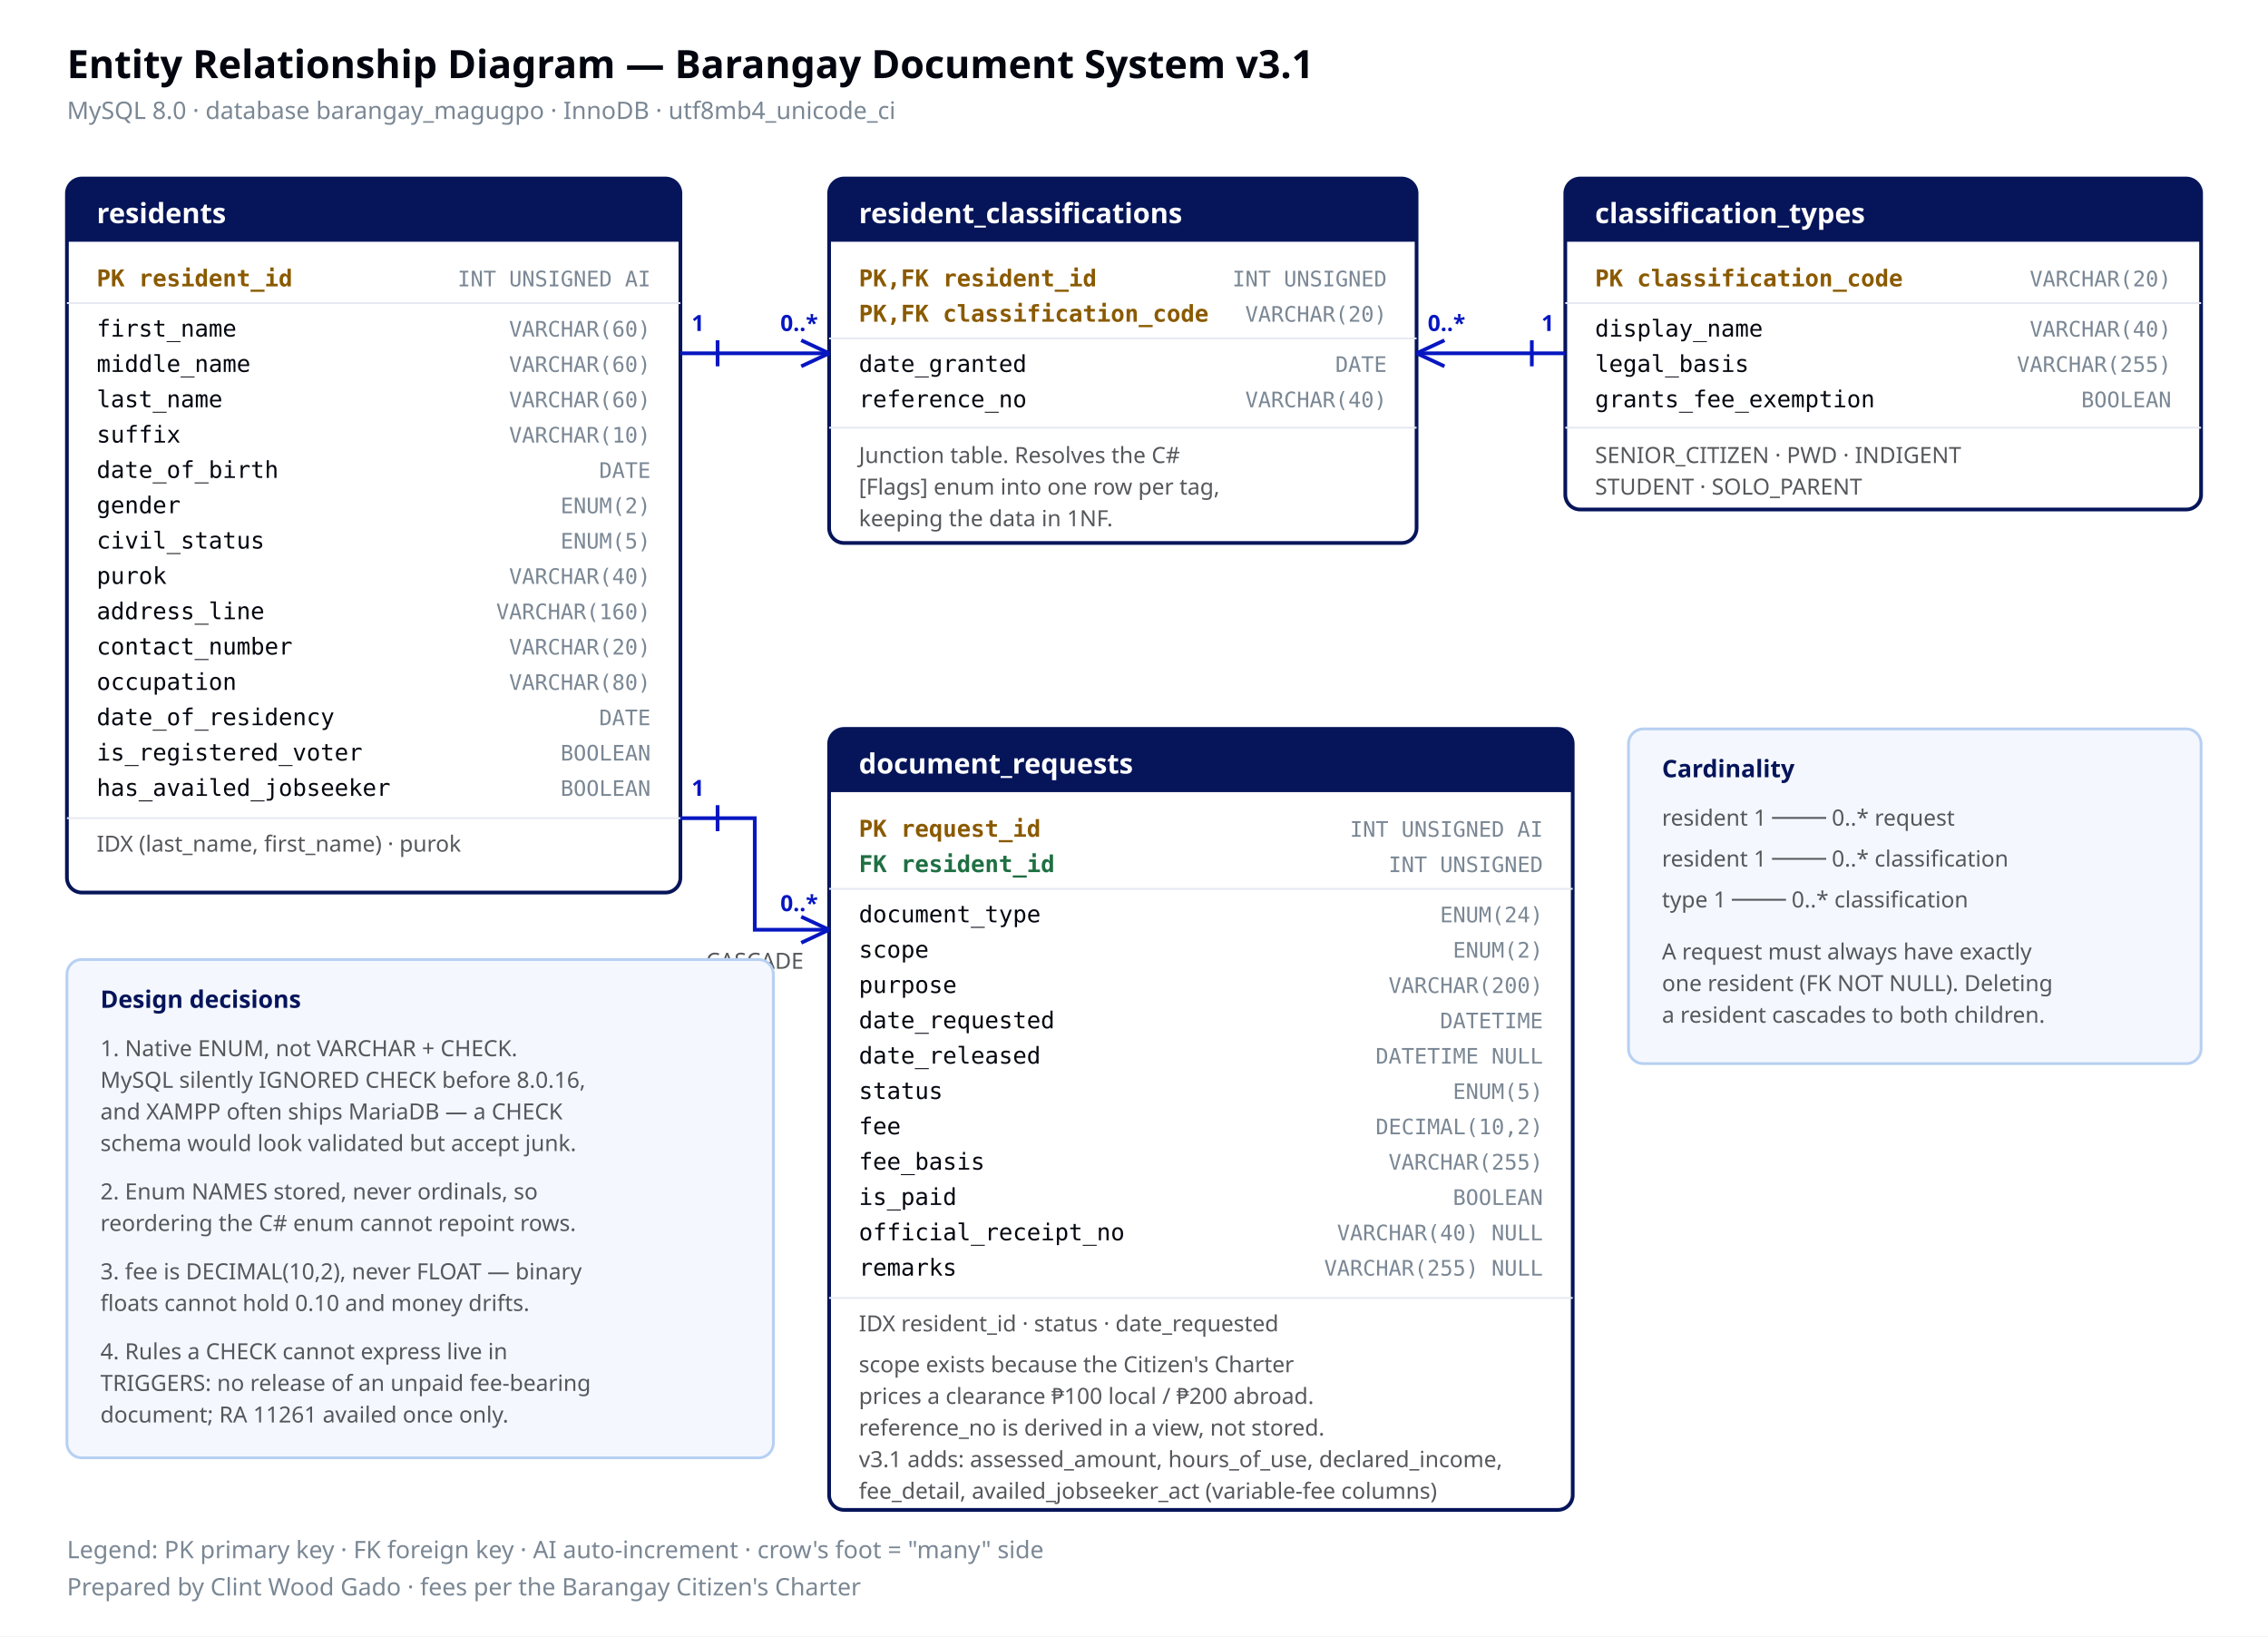
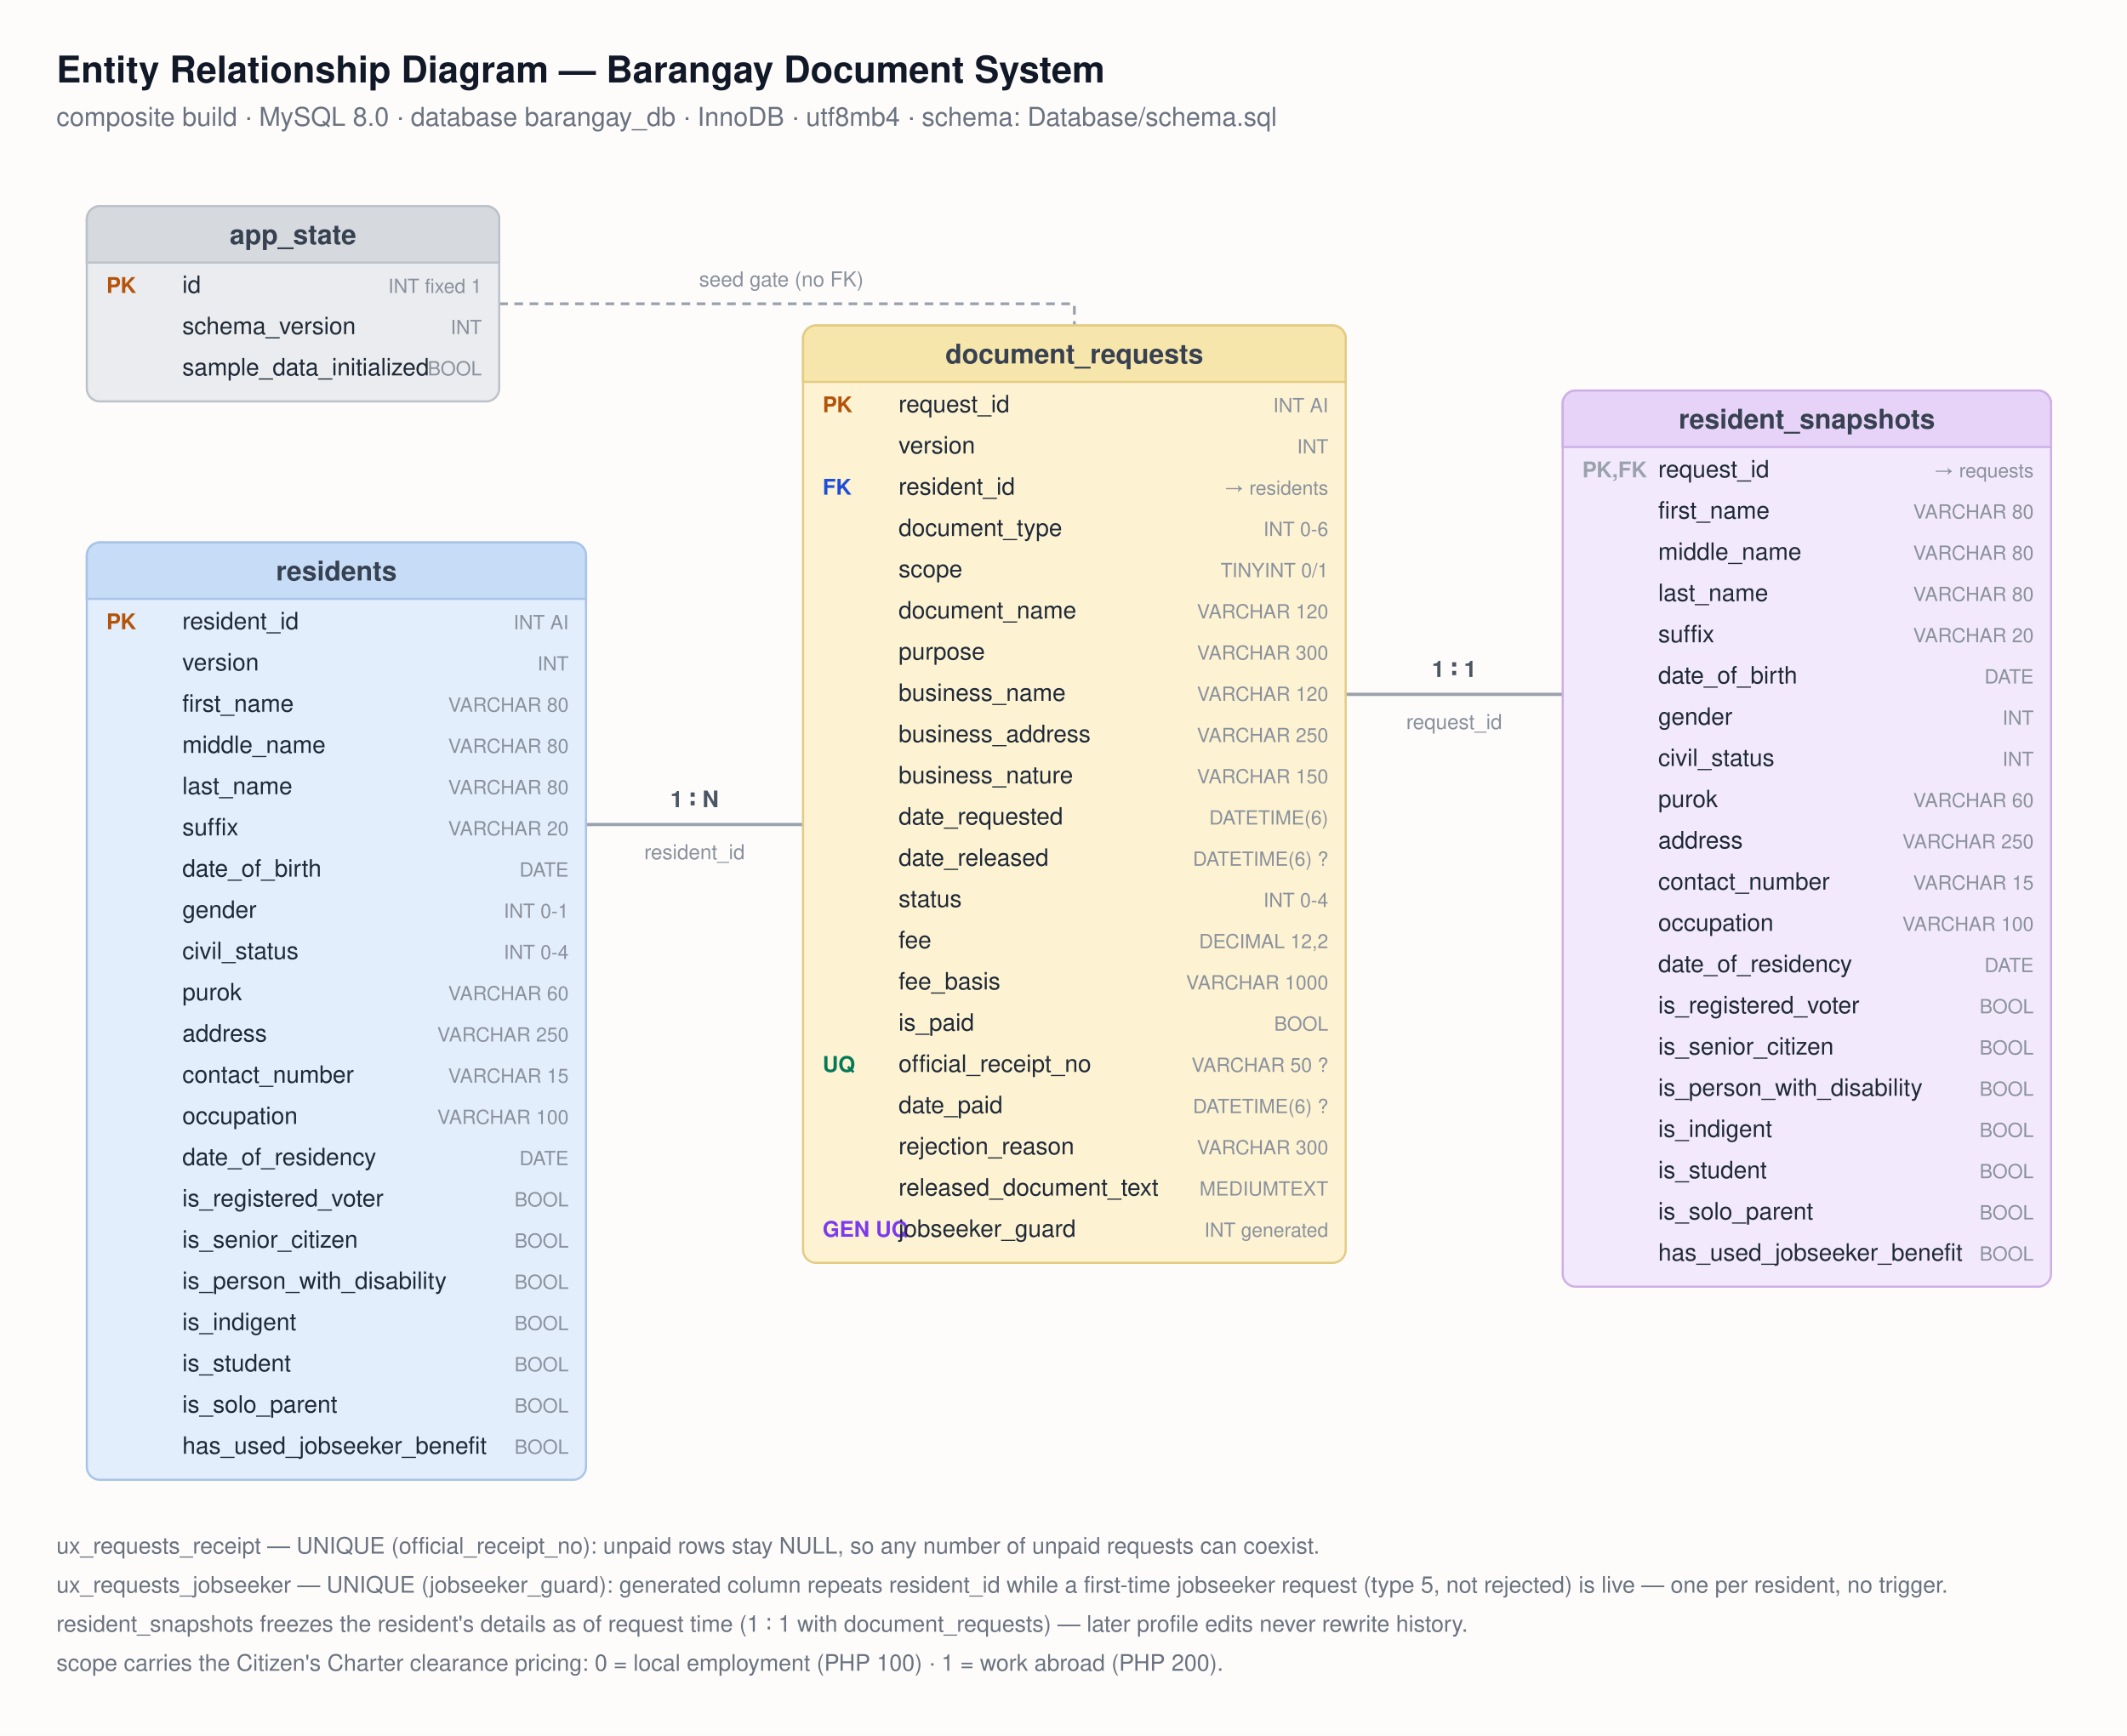
- <svg xmlns="http://www.w3.org/2000/svg" viewBox="0 0 1220 880" width="1220" height="880">
-   <defs>
-     <style>
-       text { font-family: "Segoe UI", -apple-system, "Noto Sans", "DejaVu Sans", sans-serif; }
-       .mono { font-family: Consolas, "Cascadia Mono", "DejaVu Sans Mono", monospace; }
-       .tbl     { fill:#FFFFFF; stroke:#06155A; stroke-width:2; }
-       .hdr     { fill:#06155A; }
-       .hdrtxt  { fill:#FFFFFF; font-size:15px; font-weight:600; }
-       .col     { font-size:12.5px; fill:#04060F; }
-       .pk      { font-size:12.5px; fill:#8A5A00; font-weight:700; }
-       .fk      { font-size:12.5px; fill:#1F6F43; font-weight:700; }
-       .type    { font-size:11.5px; fill:#7A8794; }
-       .rowline { stroke:#E6E9F2; stroke-width:1; }
-       .rel     { stroke:#0616C1; stroke-width:2; fill:none; }
-       .card    { font-size:12px; fill:#0616C1; font-weight:700; }
-       .note    { font-size:12px; fill:#55575B; }
-       .notehd  { font-size:13px; fill:#06155A; font-weight:700; }
-       .notebox { fill:#F4F7FE; stroke:#B7D0F2; stroke-width:1.5; }
-       .title   { font-size:21px; font-weight:700; fill:#04060F; }
-       .sub     { font-size:13px; fill:#7A8794; }
-     </style>
-   </defs>
-   <rect width="1220" height="880" fill="#FFFFFF" />
-   <text x="36" y="42" class="title">Entity Relationship Diagram — Barangay Document System v3.1</text>
-   <text x="36" y="64" class="sub">MySQL 8.0 · database barangay_magugpo · InnoDB · utf8mb4_unicode_ci</text>
-   <g>
-     <rect x="36" y="96" width="330" height="384" rx="8" class="tbl" />
-     <path d="M36 104 a8 8 0 0 1 8 -8 h314 a8 8 0 0 1 8 8 v26 h-330 z" class="hdr" />
-     <text x="52" y="120" class="hdrtxt">residents</text>
-     <text x="52" y="154" class="pk mono">PK  resident_id</text>
-     <text x="350" y="154" class="type mono" text-anchor="end">INT UNSIGNED AI</text>
-     <line x1="36" y1="163" x2="366" y2="163" class="rowline" />
-     <text x="52" y="181" class="col mono">first_name</text>
-     <text x="350" y="181" class="type mono" text-anchor="end">VARCHAR(60)</text>
-     <text x="52" y="200" class="col mono">middle_name</text>
-     <text x="350" y="200" class="type mono" text-anchor="end">VARCHAR(60)</text>
-     <text x="52" y="219" class="col mono">last_name</text>
-     <text x="350" y="219" class="type mono" text-anchor="end">VARCHAR(60)</text>
-     <text x="52" y="238" class="col mono">suffix</text>
-     <text x="350" y="238" class="type mono" text-anchor="end">VARCHAR(10)</text>
-     <text x="52" y="257" class="col mono">date_of_birth</text>
-     <text x="350" y="257" class="type mono" text-anchor="end">DATE</text>
-     <text x="52" y="276" class="col mono">gender</text>
-     <text x="350" y="276" class="type mono" text-anchor="end">ENUM(2)</text>
-     <text x="52" y="295" class="col mono">civil_status</text>
-     <text x="350" y="295" class="type mono" text-anchor="end">ENUM(5)</text>
-     <text x="52" y="314" class="col mono">purok</text>
-     <text x="350" y="314" class="type mono" text-anchor="end">VARCHAR(40)</text>
-     <text x="52" y="333" class="col mono">address_line</text>
-     <text x="350" y="333" class="type mono" text-anchor="end">VARCHAR(160)</text>
-     <text x="52" y="352" class="col mono">contact_number</text>
-     <text x="350" y="352" class="type mono" text-anchor="end">VARCHAR(20)</text>
-     <text x="52" y="371" class="col mono">occupation</text>
-     <text x="350" y="371" class="type mono" text-anchor="end">VARCHAR(80)</text>
-     <text x="52" y="390" class="col mono">date_of_residency</text>
-     <text x="350" y="390" class="type mono" text-anchor="end">DATE</text>
-     <text x="52" y="409" class="col mono">is_registered_voter</text>
-     <text x="350" y="409" class="type mono" text-anchor="end">BOOLEAN</text>
-     <text x="52" y="428" class="col mono">has_availed_jobseeker</text>
-     <text x="350" y="428" class="type mono" text-anchor="end">BOOLEAN</text>
-     <line x1="36" y1="440" x2="366" y2="440" class="rowline" />
-     <text x="52" y="458" class="note">IDX (last_name, first_name) · purok</text>
-   </g>
-   <g>
-     <rect x="446" y="96" width="316" height="196" rx="8" class="tbl" />
-     <path d="M446 104 a8 8 0 0 1 8 -8 h300 a8 8 0 0 1 8 8 v26 h-316 z" class="hdr" />
-     <text x="462" y="120" class="hdrtxt">resident_classifications</text>
-     <text x="462" y="154" class="pk mono">PK,FK  resident_id</text>
-     <text x="746" y="154" class="type mono" text-anchor="end">INT UNSIGNED</text>
-     <text x="462" y="173" class="pk mono">PK,FK  classification_code</text>
-     <text x="746" y="173" class="type mono" text-anchor="end">VARCHAR(20)</text>
-     <line x1="446" y1="182" x2="762" y2="182" class="rowline" />
-     <text x="462" y="200" class="col mono">date_granted</text>
-     <text x="746" y="200" class="type mono" text-anchor="end">DATE</text>
-     <text x="462" y="219" class="col mono">reference_no</text>
-     <text x="746" y="219" class="type mono" text-anchor="end">VARCHAR(40)</text>
-     <line x1="446" y1="230" x2="762" y2="230" class="rowline" />
-     <text x="462" y="249" class="note">Junction table. Resolves the C#</text>
-     <text x="462" y="266" class="note">[Flags] enum into one row per tag,</text>
-     <text x="462" y="283" class="note">keeping the data in 1NF.</text>
-   </g>
-   <g>
-     <rect x="842" y="96" width="342" height="178" rx="8" class="tbl" />
-     <path d="M842 104 a8 8 0 0 1 8 -8 h326 a8 8 0 0 1 8 8 v26 h-342 z" class="hdr" />
-     <text x="858" y="120" class="hdrtxt">classification_types</text>
-     <text x="858" y="154" class="pk mono">PK  classification_code</text>
-     <text x="1168" y="154" class="type mono" text-anchor="end">VARCHAR(20)</text>
-     <line x1="842" y1="163" x2="1184" y2="163" class="rowline" />
-     <text x="858" y="181" class="col mono">display_name</text>
-     <text x="1168" y="181" class="type mono" text-anchor="end">VARCHAR(40)</text>
-     <text x="858" y="200" class="col mono">legal_basis</text>
-     <text x="1168" y="200" class="type mono" text-anchor="end">VARCHAR(255)</text>
-     <text x="858" y="219" class="col mono">grants_fee_exemption</text>
-     <text x="1168" y="219" class="type mono" text-anchor="end">BOOLEAN</text>
-     <line x1="842" y1="230" x2="1184" y2="230" class="rowline" />
-     <text x="858" y="249" class="note">SENIOR_CITIZEN · PWD · INDIGENT</text>
-     <text x="858" y="266" class="note">STUDENT · SOLO_PARENT</text>
-   </g>
-   <g>
-     <rect x="446" y="392" width="400" height="420" rx="8" class="tbl" />
-     <path d="M446 400 a8 8 0 0 1 8 -8 h384 a8 8 0 0 1 8 8 v26 h-400 z" class="hdr" />
-     <text x="462" y="416" class="hdrtxt">document_requests</text>
-     <text x="462" y="450" class="pk mono">PK  request_id</text>
-     <text x="830" y="450" class="type mono" text-anchor="end">INT UNSIGNED AI</text>
-     <text x="462" y="469" class="fk mono">FK  resident_id</text>
-     <text x="830" y="469" class="type mono" text-anchor="end">INT UNSIGNED</text>
-     <line x1="446" y1="478" x2="846" y2="478" class="rowline" />
-     <text x="462" y="496" class="col mono">document_type</text>
-     <text x="830" y="496" class="type mono" text-anchor="end">ENUM(24)</text>
-     <text x="462" y="515" class="col mono">scope</text>
-     <text x="830" y="515" class="type mono" text-anchor="end">ENUM(2)</text>
-     <text x="462" y="534" class="col mono">purpose</text>
-     <text x="830" y="534" class="type mono" text-anchor="end">VARCHAR(200)</text>
-     <text x="462" y="553" class="col mono">date_requested</text>
-     <text x="830" y="553" class="type mono" text-anchor="end">DATETIME</text>
-     <text x="462" y="572" class="col mono">date_released</text>
-     <text x="830" y="572" class="type mono" text-anchor="end">DATETIME NULL</text>
-     <text x="462" y="591" class="col mono">status</text>
-     <text x="830" y="591" class="type mono" text-anchor="end">ENUM(5)</text>
-     <text x="462" y="610" class="col mono">fee</text>
-     <text x="830" y="610" class="type mono" text-anchor="end">DECIMAL(10,2)</text>
-     <text x="462" y="629" class="col mono">fee_basis</text>
-     <text x="830" y="629" class="type mono" text-anchor="end">VARCHAR(255)</text>
-     <text x="462" y="648" class="col mono">is_paid</text>
-     <text x="830" y="648" class="type mono" text-anchor="end">BOOLEAN</text>
-     <text x="462" y="667" class="col mono">official_receipt_no</text>
-     <text x="830" y="667" class="type mono" text-anchor="end">VARCHAR(40) NULL</text>
-     <text x="462" y="686" class="col mono">remarks</text>
-     <text x="830" y="686" class="type mono" text-anchor="end">VARCHAR(255) NULL</text>
-     <line x1="446" y1="698" x2="846" y2="698" class="rowline" />
-     <text x="462" y="716" class="note">IDX resident_id · status · date_requested</text>
-     <text x="462" y="738" class="note">scope exists because the Citizen's Charter</text>
-     <text x="462" y="755" class="note">prices a clearance ₱100 local / ₱200 abroad.</text>
-     <text x="462" y="772" class="note">reference_no is derived in a view, not stored.</text>
-     <text x="462" y="789" class="note">v3.1 adds: assessed_amount, hours_of_use, declared_income,</text>
-     <text x="462" y="806" class="note">fee_detail, availed_jobseeker_act (variable-fee columns)</text>
-   </g>
-   <path d="M366 190 H446" class="rel" />
-   <path d="M386 183 V197" class="rel" />
-   <path d="M446 190 l-15 -7 M446 190 l-15 7" class="rel" />
-   <text x="372" y="178" class="card">1</text>
-   <text x="440" y="178" class="card" text-anchor="end">0..*</text>
-   <path d="M842 190 H762" class="rel" />
-   <path d="M824 183 V197" class="rel" />
-   <path d="M762 190 l15 -7 M762 190 l15 7" class="rel" />
-   <text x="836" y="178" class="card" text-anchor="end">1</text>
-   <text x="768" y="178" class="card">0..*</text>
-   <path d="M366 440 H406 V500 H446" class="rel" />
-   <path d="M386 433 V447" class="rel" />
-   <path d="M446 500 l-15 -7 M446 500 l-15 7" class="rel" />
-   <text x="372" y="428" class="card">1</text>
-   <text x="440" y="490" class="card" text-anchor="end">0..*</text>
-   <text x="406" y="521" class="note" text-anchor="middle">CASCADE</text>
-   <g>
-     <rect x="36" y="516" width="380" height="268" rx="8" class="notebox" />
-     <text x="54" y="542" class="notehd">Design decisions</text>
-     <text x="54" y="568" class="note">1. Native ENUM, not VARCHAR + CHECK.</text>
-     <text x="54" y="585" class="note">MySQL silently IGNORED CHECK before 8.0.16,</text>
-     <text x="54" y="602" class="note">and XAMPP often ships MariaDB — a CHECK</text>
-     <text x="54" y="619" class="note">schema would look validated but accept junk.</text>
-     <text x="54" y="645" class="note">2. Enum NAMES stored, never ordinals, so</text>
-     <text x="54" y="662" class="note">reordering the C# enum cannot repoint rows.</text>
-     <text x="54" y="688" class="note">3. fee is DECIMAL(10,2), never FLOAT — binary</text>
-     <text x="54" y="705" class="note">floats cannot hold 0.10 and money drifts.</text>
-     <text x="54" y="731" class="note">4. Rules a CHECK cannot express live in</text>
-     <text x="54" y="748" class="note">TRIGGERS: no release of an unpaid fee-bearing</text>
-     <text x="54" y="765" class="note">document; RA 11261 availed once only.</text>
-   </g>
-   <g>
-     <rect x="876" y="392" width="308" height="180" rx="8" class="notebox" />
-     <text x="894" y="418" class="notehd">Cardinality</text>
-     <text x="894" y="444" class="note">resident 1 ──── 0..* request</text>
-     <text x="894" y="466" class="note">resident 1 ──── 0..* classification</text>
-     <text x="894" y="488" class="note">type     1 ──── 0..* classification</text>
-     <text x="894" y="516" class="note">A request must always have exactly</text>
-     <text x="894" y="533" class="note">one resident (FK NOT NULL). Deleting</text>
-     <text x="894" y="550" class="note">a resident cascades to both children.</text>
-   </g>
-   <text x="36" y="838" class="sub">Legend: PK primary key · FK foreign key · AI auto-increment · crow's foot = "many" side</text>
-   <text x="36" y="858" class="sub">Prepared by Clint Wood Gado · fees per the Barangay Citizen's Charter</text>
+ <svg xmlns="http://www.w3.org/2000/svg" width="980" height="800" viewBox="0 0 980 800">
+   <rect width="980" height="800" fill="#fdfcfa" />
+   <text x="26" y="38" font-size="17" font-weight="bold" fill="#111827" font-family="Helvetica,Arial,sans-serif">Entity Relationship Diagram — Barangay Document System</text>
+   <text x="26" y="58" font-size="12" fill="#6b7280" font-family="Helvetica,Arial,sans-serif">composite build · MySQL 8.0 · database barangay_db · InnoDB · utf8mb4 · schema: Database/schema.sql</text>
+   <path d="M270,380 H370" stroke="#9aa2ad" stroke-width="1.5" fill="none" />
+   <text x="320" y="372" text-anchor="middle" font-size="10.5" font-weight="bold" fill="#4b5563" font-family="Helvetica,Arial,sans-serif">1 ∶ N</text>
+   <text x="320" y="396" text-anchor="middle" font-size="9.5" fill="#8a919c" font-family="Helvetica,Arial,sans-serif">resident_id</text>
+   <path d="M620,320 H720" stroke="#9aa2ad" stroke-width="1.5" fill="none" />
+   <text x="670" y="312" text-anchor="middle" font-size="10.5" font-weight="bold" fill="#4b5563" font-family="Helvetica,Arial,sans-serif">1 ∶ 1</text>
+   <text x="670" y="336" text-anchor="middle" font-size="9.5" fill="#8a919c" font-family="Helvetica,Arial,sans-serif">request_id</text>
+   <path d="M230,140 H495 V150" stroke="#9aa2ad" stroke-width="1.3" stroke-dasharray="4 3" fill="none" />
+   <text x="360" y="132" text-anchor="middle" font-size="9.5" fill="#8a919c" font-family="Helvetica,Arial,sans-serif">seed gate (no FK)</text>
+   <rect x="40" y="250" width="230" height="432" rx="6" fill="#e2eefc" stroke="#a9c4e8" stroke-width="1" />
+   <path d="M40,256 a6,6 0 0 1 6,-6 h218 a6,6 0 0 1 6,6 v20 h-230 z" fill="#c7ddf7" stroke="#a9c4e8" stroke-width="1" />
+   <text x="155.0" y="267.5" text-anchor="middle" font-size="12.5" font-weight="bold" fill="#374151" font-family="Helvetica,Arial,sans-serif">residents</text>
+   <text x="49" y="290" font-size="10" font-weight="bold" fill="#b45309" font-family="Helvetica,Arial,sans-serif">PK</text>
+   <text x="84" y="290" font-size="11" fill="#1f2937" font-family="Helvetica,Arial,sans-serif">resident_id</text>
+   <text x="262" y="290" text-anchor="end" font-size="9" fill="#8a919c" font-family="Helvetica,Arial,sans-serif">INT AI</text>
+   <text x="49" y="309" font-size="10" font-weight="bold" fill="#9aa2ad" font-family="Helvetica,Arial,sans-serif" />
+   <text x="84" y="309" font-size="11" fill="#1f2937" font-family="Helvetica,Arial,sans-serif">version</text>
+   <text x="262" y="309" text-anchor="end" font-size="9" fill="#8a919c" font-family="Helvetica,Arial,sans-serif">INT</text>
+   <text x="49" y="328" font-size="10" font-weight="bold" fill="#9aa2ad" font-family="Helvetica,Arial,sans-serif" />
+   <text x="84" y="328" font-size="11" fill="#1f2937" font-family="Helvetica,Arial,sans-serif">first_name</text>
+   <text x="262" y="328" text-anchor="end" font-size="9" fill="#8a919c" font-family="Helvetica,Arial,sans-serif">VARCHAR 80</text>
+   <text x="49" y="347" font-size="10" font-weight="bold" fill="#9aa2ad" font-family="Helvetica,Arial,sans-serif" />
+   <text x="84" y="347" font-size="11" fill="#1f2937" font-family="Helvetica,Arial,sans-serif">middle_name</text>
+   <text x="262" y="347" text-anchor="end" font-size="9" fill="#8a919c" font-family="Helvetica,Arial,sans-serif">VARCHAR 80</text>
+   <text x="49" y="366" font-size="10" font-weight="bold" fill="#9aa2ad" font-family="Helvetica,Arial,sans-serif" />
+   <text x="84" y="366" font-size="11" fill="#1f2937" font-family="Helvetica,Arial,sans-serif">last_name</text>
+   <text x="262" y="366" text-anchor="end" font-size="9" fill="#8a919c" font-family="Helvetica,Arial,sans-serif">VARCHAR 80</text>
+   <text x="49" y="385" font-size="10" font-weight="bold" fill="#9aa2ad" font-family="Helvetica,Arial,sans-serif" />
+   <text x="84" y="385" font-size="11" fill="#1f2937" font-family="Helvetica,Arial,sans-serif">suffix</text>
+   <text x="262" y="385" text-anchor="end" font-size="9" fill="#8a919c" font-family="Helvetica,Arial,sans-serif">VARCHAR 20</text>
+   <text x="49" y="404" font-size="10" font-weight="bold" fill="#9aa2ad" font-family="Helvetica,Arial,sans-serif" />
+   <text x="84" y="404" font-size="11" fill="#1f2937" font-family="Helvetica,Arial,sans-serif">date_of_birth</text>
+   <text x="262" y="404" text-anchor="end" font-size="9" fill="#8a919c" font-family="Helvetica,Arial,sans-serif">DATE</text>
+   <text x="49" y="423" font-size="10" font-weight="bold" fill="#9aa2ad" font-family="Helvetica,Arial,sans-serif" />
+   <text x="84" y="423" font-size="11" fill="#1f2937" font-family="Helvetica,Arial,sans-serif">gender</text>
+   <text x="262" y="423" text-anchor="end" font-size="9" fill="#8a919c" font-family="Helvetica,Arial,sans-serif">INT 0-1</text>
+   <text x="49" y="442" font-size="10" font-weight="bold" fill="#9aa2ad" font-family="Helvetica,Arial,sans-serif" />
+   <text x="84" y="442" font-size="11" fill="#1f2937" font-family="Helvetica,Arial,sans-serif">civil_status</text>
+   <text x="262" y="442" text-anchor="end" font-size="9" fill="#8a919c" font-family="Helvetica,Arial,sans-serif">INT 0-4</text>
+   <text x="49" y="461" font-size="10" font-weight="bold" fill="#9aa2ad" font-family="Helvetica,Arial,sans-serif" />
+   <text x="84" y="461" font-size="11" fill="#1f2937" font-family="Helvetica,Arial,sans-serif">purok</text>
+   <text x="262" y="461" text-anchor="end" font-size="9" fill="#8a919c" font-family="Helvetica,Arial,sans-serif">VARCHAR 60</text>
+   <text x="49" y="480" font-size="10" font-weight="bold" fill="#9aa2ad" font-family="Helvetica,Arial,sans-serif" />
+   <text x="84" y="480" font-size="11" fill="#1f2937" font-family="Helvetica,Arial,sans-serif">address</text>
+   <text x="262" y="480" text-anchor="end" font-size="9" fill="#8a919c" font-family="Helvetica,Arial,sans-serif">VARCHAR 250</text>
+   <text x="49" y="499" font-size="10" font-weight="bold" fill="#9aa2ad" font-family="Helvetica,Arial,sans-serif" />
+   <text x="84" y="499" font-size="11" fill="#1f2937" font-family="Helvetica,Arial,sans-serif">contact_number</text>
+   <text x="262" y="499" text-anchor="end" font-size="9" fill="#8a919c" font-family="Helvetica,Arial,sans-serif">VARCHAR 15</text>
+   <text x="49" y="518" font-size="10" font-weight="bold" fill="#9aa2ad" font-family="Helvetica,Arial,sans-serif" />
+   <text x="84" y="518" font-size="11" fill="#1f2937" font-family="Helvetica,Arial,sans-serif">occupation</text>
+   <text x="262" y="518" text-anchor="end" font-size="9" fill="#8a919c" font-family="Helvetica,Arial,sans-serif">VARCHAR 100</text>
+   <text x="49" y="537" font-size="10" font-weight="bold" fill="#9aa2ad" font-family="Helvetica,Arial,sans-serif" />
+   <text x="84" y="537" font-size="11" fill="#1f2937" font-family="Helvetica,Arial,sans-serif">date_of_residency</text>
+   <text x="262" y="537" text-anchor="end" font-size="9" fill="#8a919c" font-family="Helvetica,Arial,sans-serif">DATE</text>
+   <text x="49" y="556" font-size="10" font-weight="bold" fill="#9aa2ad" font-family="Helvetica,Arial,sans-serif" />
+   <text x="84" y="556" font-size="11" fill="#1f2937" font-family="Helvetica,Arial,sans-serif">is_registered_voter</text>
+   <text x="262" y="556" text-anchor="end" font-size="9" fill="#8a919c" font-family="Helvetica,Arial,sans-serif">BOOL</text>
+   <text x="49" y="575" font-size="10" font-weight="bold" fill="#9aa2ad" font-family="Helvetica,Arial,sans-serif" />
+   <text x="84" y="575" font-size="11" fill="#1f2937" font-family="Helvetica,Arial,sans-serif">is_senior_citizen</text>
+   <text x="262" y="575" text-anchor="end" font-size="9" fill="#8a919c" font-family="Helvetica,Arial,sans-serif">BOOL</text>
+   <text x="49" y="594" font-size="10" font-weight="bold" fill="#9aa2ad" font-family="Helvetica,Arial,sans-serif" />
+   <text x="84" y="594" font-size="11" fill="#1f2937" font-family="Helvetica,Arial,sans-serif">is_person_with_disability</text>
+   <text x="262" y="594" text-anchor="end" font-size="9" fill="#8a919c" font-family="Helvetica,Arial,sans-serif">BOOL</text>
+   <text x="49" y="613" font-size="10" font-weight="bold" fill="#9aa2ad" font-family="Helvetica,Arial,sans-serif" />
+   <text x="84" y="613" font-size="11" fill="#1f2937" font-family="Helvetica,Arial,sans-serif">is_indigent</text>
+   <text x="262" y="613" text-anchor="end" font-size="9" fill="#8a919c" font-family="Helvetica,Arial,sans-serif">BOOL</text>
+   <text x="49" y="632" font-size="10" font-weight="bold" fill="#9aa2ad" font-family="Helvetica,Arial,sans-serif" />
+   <text x="84" y="632" font-size="11" fill="#1f2937" font-family="Helvetica,Arial,sans-serif">is_student</text>
+   <text x="262" y="632" text-anchor="end" font-size="9" fill="#8a919c" font-family="Helvetica,Arial,sans-serif">BOOL</text>
+   <text x="49" y="651" font-size="10" font-weight="bold" fill="#9aa2ad" font-family="Helvetica,Arial,sans-serif" />
+   <text x="84" y="651" font-size="11" fill="#1f2937" font-family="Helvetica,Arial,sans-serif">is_solo_parent</text>
+   <text x="262" y="651" text-anchor="end" font-size="9" fill="#8a919c" font-family="Helvetica,Arial,sans-serif">BOOL</text>
+   <text x="49" y="670" font-size="10" font-weight="bold" fill="#9aa2ad" font-family="Helvetica,Arial,sans-serif" />
+   <text x="84" y="670" font-size="11" fill="#1f2937" font-family="Helvetica,Arial,sans-serif">has_used_jobseeker_benefit</text>
+   <text x="262" y="670" text-anchor="end" font-size="9" fill="#8a919c" font-family="Helvetica,Arial,sans-serif">BOOL</text>
+   <rect x="370" y="150" width="250" height="432" rx="6" fill="#fdf3d3" stroke="#e3cb84" stroke-width="1" />
+   <path d="M370,156 a6,6 0 0 1 6,-6 h238 a6,6 0 0 1 6,6 v20 h-250 z" fill="#f7e6ac" stroke="#e3cb84" stroke-width="1" />
+   <text x="495.0" y="167.5" text-anchor="middle" font-size="12.5" font-weight="bold" fill="#374151" font-family="Helvetica,Arial,sans-serif">document_requests</text>
+   <text x="379" y="190" font-size="10" font-weight="bold" fill="#b45309" font-family="Helvetica,Arial,sans-serif">PK</text>
+   <text x="414" y="190" font-size="11" fill="#1f2937" font-family="Helvetica,Arial,sans-serif">request_id</text>
+   <text x="612" y="190" text-anchor="end" font-size="9" fill="#8a919c" font-family="Helvetica,Arial,sans-serif">INT AI</text>
+   <text x="379" y="209" font-size="10" font-weight="bold" fill="#9aa2ad" font-family="Helvetica,Arial,sans-serif" />
+   <text x="414" y="209" font-size="11" fill="#1f2937" font-family="Helvetica,Arial,sans-serif">version</text>
+   <text x="612" y="209" text-anchor="end" font-size="9" fill="#8a919c" font-family="Helvetica,Arial,sans-serif">INT</text>
+   <text x="379" y="228" font-size="10" font-weight="bold" fill="#1d4ed8" font-family="Helvetica,Arial,sans-serif">FK</text>
+   <text x="414" y="228" font-size="11" fill="#1f2937" font-family="Helvetica,Arial,sans-serif">resident_id</text>
+   <text x="612" y="228" text-anchor="end" font-size="9" fill="#8a919c" font-family="Helvetica,Arial,sans-serif">→ residents</text>
+   <text x="379" y="247" font-size="10" font-weight="bold" fill="#9aa2ad" font-family="Helvetica,Arial,sans-serif" />
+   <text x="414" y="247" font-size="11" fill="#1f2937" font-family="Helvetica,Arial,sans-serif">document_type</text>
+   <text x="612" y="247" text-anchor="end" font-size="9" fill="#8a919c" font-family="Helvetica,Arial,sans-serif">INT 0-6</text>
+   <text x="379" y="266" font-size="10" font-weight="bold" fill="#9aa2ad" font-family="Helvetica,Arial,sans-serif" />
+   <text x="414" y="266" font-size="11" fill="#1f2937" font-family="Helvetica,Arial,sans-serif">scope</text>
+   <text x="612" y="266" text-anchor="end" font-size="9" fill="#8a919c" font-family="Helvetica,Arial,sans-serif">TINYINT 0/1</text>
+   <text x="379" y="285" font-size="10" font-weight="bold" fill="#9aa2ad" font-family="Helvetica,Arial,sans-serif" />
+   <text x="414" y="285" font-size="11" fill="#1f2937" font-family="Helvetica,Arial,sans-serif">document_name</text>
+   <text x="612" y="285" text-anchor="end" font-size="9" fill="#8a919c" font-family="Helvetica,Arial,sans-serif">VARCHAR 120</text>
+   <text x="379" y="304" font-size="10" font-weight="bold" fill="#9aa2ad" font-family="Helvetica,Arial,sans-serif" />
+   <text x="414" y="304" font-size="11" fill="#1f2937" font-family="Helvetica,Arial,sans-serif">purpose</text>
+   <text x="612" y="304" text-anchor="end" font-size="9" fill="#8a919c" font-family="Helvetica,Arial,sans-serif">VARCHAR 300</text>
+   <text x="379" y="323" font-size="10" font-weight="bold" fill="#9aa2ad" font-family="Helvetica,Arial,sans-serif" />
+   <text x="414" y="323" font-size="11" fill="#1f2937" font-family="Helvetica,Arial,sans-serif">business_name</text>
+   <text x="612" y="323" text-anchor="end" font-size="9" fill="#8a919c" font-family="Helvetica,Arial,sans-serif">VARCHAR 120</text>
+   <text x="379" y="342" font-size="10" font-weight="bold" fill="#9aa2ad" font-family="Helvetica,Arial,sans-serif" />
+   <text x="414" y="342" font-size="11" fill="#1f2937" font-family="Helvetica,Arial,sans-serif">business_address</text>
+   <text x="612" y="342" text-anchor="end" font-size="9" fill="#8a919c" font-family="Helvetica,Arial,sans-serif">VARCHAR 250</text>
+   <text x="379" y="361" font-size="10" font-weight="bold" fill="#9aa2ad" font-family="Helvetica,Arial,sans-serif" />
+   <text x="414" y="361" font-size="11" fill="#1f2937" font-family="Helvetica,Arial,sans-serif">business_nature</text>
+   <text x="612" y="361" text-anchor="end" font-size="9" fill="#8a919c" font-family="Helvetica,Arial,sans-serif">VARCHAR 150</text>
+   <text x="379" y="380" font-size="10" font-weight="bold" fill="#9aa2ad" font-family="Helvetica,Arial,sans-serif" />
+   <text x="414" y="380" font-size="11" fill="#1f2937" font-family="Helvetica,Arial,sans-serif">date_requested</text>
+   <text x="612" y="380" text-anchor="end" font-size="9" fill="#8a919c" font-family="Helvetica,Arial,sans-serif">DATETIME(6)</text>
+   <text x="379" y="399" font-size="10" font-weight="bold" fill="#9aa2ad" font-family="Helvetica,Arial,sans-serif" />
+   <text x="414" y="399" font-size="11" fill="#1f2937" font-family="Helvetica,Arial,sans-serif">date_released</text>
+   <text x="612" y="399" text-anchor="end" font-size="9" fill="#8a919c" font-family="Helvetica,Arial,sans-serif">DATETIME(6) ?</text>
+   <text x="379" y="418" font-size="10" font-weight="bold" fill="#9aa2ad" font-family="Helvetica,Arial,sans-serif" />
+   <text x="414" y="418" font-size="11" fill="#1f2937" font-family="Helvetica,Arial,sans-serif">status</text>
+   <text x="612" y="418" text-anchor="end" font-size="9" fill="#8a919c" font-family="Helvetica,Arial,sans-serif">INT 0-4</text>
+   <text x="379" y="437" font-size="10" font-weight="bold" fill="#9aa2ad" font-family="Helvetica,Arial,sans-serif" />
+   <text x="414" y="437" font-size="11" fill="#1f2937" font-family="Helvetica,Arial,sans-serif">fee</text>
+   <text x="612" y="437" text-anchor="end" font-size="9" fill="#8a919c" font-family="Helvetica,Arial,sans-serif">DECIMAL 12,2</text>
+   <text x="379" y="456" font-size="10" font-weight="bold" fill="#9aa2ad" font-family="Helvetica,Arial,sans-serif" />
+   <text x="414" y="456" font-size="11" fill="#1f2937" font-family="Helvetica,Arial,sans-serif">fee_basis</text>
+   <text x="612" y="456" text-anchor="end" font-size="9" fill="#8a919c" font-family="Helvetica,Arial,sans-serif">VARCHAR 1000</text>
+   <text x="379" y="475" font-size="10" font-weight="bold" fill="#9aa2ad" font-family="Helvetica,Arial,sans-serif" />
+   <text x="414" y="475" font-size="11" fill="#1f2937" font-family="Helvetica,Arial,sans-serif">is_paid</text>
+   <text x="612" y="475" text-anchor="end" font-size="9" fill="#8a919c" font-family="Helvetica,Arial,sans-serif">BOOL</text>
+   <text x="379" y="494" font-size="10" font-weight="bold" fill="#047857" font-family="Helvetica,Arial,sans-serif">UQ</text>
+   <text x="414" y="494" font-size="11" fill="#1f2937" font-family="Helvetica,Arial,sans-serif">official_receipt_no</text>
+   <text x="612" y="494" text-anchor="end" font-size="9" fill="#8a919c" font-family="Helvetica,Arial,sans-serif">VARCHAR 50 ?</text>
+   <text x="379" y="513" font-size="10" font-weight="bold" fill="#9aa2ad" font-family="Helvetica,Arial,sans-serif" />
+   <text x="414" y="513" font-size="11" fill="#1f2937" font-family="Helvetica,Arial,sans-serif">date_paid</text>
+   <text x="612" y="513" text-anchor="end" font-size="9" fill="#8a919c" font-family="Helvetica,Arial,sans-serif">DATETIME(6) ?</text>
+   <text x="379" y="532" font-size="10" font-weight="bold" fill="#9aa2ad" font-family="Helvetica,Arial,sans-serif" />
+   <text x="414" y="532" font-size="11" fill="#1f2937" font-family="Helvetica,Arial,sans-serif">rejection_reason</text>
+   <text x="612" y="532" text-anchor="end" font-size="9" fill="#8a919c" font-family="Helvetica,Arial,sans-serif">VARCHAR 300</text>
+   <text x="379" y="551" font-size="10" font-weight="bold" fill="#9aa2ad" font-family="Helvetica,Arial,sans-serif" />
+   <text x="414" y="551" font-size="11" fill="#1f2937" font-family="Helvetica,Arial,sans-serif">released_document_text</text>
+   <text x="612" y="551" text-anchor="end" font-size="9" fill="#8a919c" font-family="Helvetica,Arial,sans-serif">MEDIUMTEXT</text>
+   <text x="379" y="570" font-size="10" font-weight="bold" fill="#7c3aed" font-family="Helvetica,Arial,sans-serif">GEN UQ</text>
+   <text x="414" y="570" font-size="11" fill="#1f2937" font-family="Helvetica,Arial,sans-serif">jobseeker_guard</text>
+   <text x="612" y="570" text-anchor="end" font-size="9" fill="#8a919c" font-family="Helvetica,Arial,sans-serif">INT generated</text>
+   <rect x="720" y="180" width="225" height="413" rx="6" fill="#f3e9fc" stroke="#cdb0e6" stroke-width="1" />
+   <path d="M720,186 a6,6 0 0 1 6,-6 h213 a6,6 0 0 1 6,6 v20 h-225 z" fill="#e6d3f7" stroke="#cdb0e6" stroke-width="1" />
+   <text x="832.5" y="197.5" text-anchor="middle" font-size="12.5" font-weight="bold" fill="#374151" font-family="Helvetica,Arial,sans-serif">resident_snapshots</text>
+   <text x="729" y="220" font-size="10" font-weight="bold" fill="#9aa2ad" font-family="Helvetica,Arial,sans-serif">PK,FK</text>
+   <text x="764" y="220" font-size="11" fill="#1f2937" font-family="Helvetica,Arial,sans-serif">request_id</text>
+   <text x="937" y="220" text-anchor="end" font-size="9" fill="#8a919c" font-family="Helvetica,Arial,sans-serif">→ requests</text>
+   <text x="729" y="239" font-size="10" font-weight="bold" fill="#9aa2ad" font-family="Helvetica,Arial,sans-serif" />
+   <text x="764" y="239" font-size="11" fill="#1f2937" font-family="Helvetica,Arial,sans-serif">first_name</text>
+   <text x="937" y="239" text-anchor="end" font-size="9" fill="#8a919c" font-family="Helvetica,Arial,sans-serif">VARCHAR 80</text>
+   <text x="729" y="258" font-size="10" font-weight="bold" fill="#9aa2ad" font-family="Helvetica,Arial,sans-serif" />
+   <text x="764" y="258" font-size="11" fill="#1f2937" font-family="Helvetica,Arial,sans-serif">middle_name</text>
+   <text x="937" y="258" text-anchor="end" font-size="9" fill="#8a919c" font-family="Helvetica,Arial,sans-serif">VARCHAR 80</text>
+   <text x="729" y="277" font-size="10" font-weight="bold" fill="#9aa2ad" font-family="Helvetica,Arial,sans-serif" />
+   <text x="764" y="277" font-size="11" fill="#1f2937" font-family="Helvetica,Arial,sans-serif">last_name</text>
+   <text x="937" y="277" text-anchor="end" font-size="9" fill="#8a919c" font-family="Helvetica,Arial,sans-serif">VARCHAR 80</text>
+   <text x="729" y="296" font-size="10" font-weight="bold" fill="#9aa2ad" font-family="Helvetica,Arial,sans-serif" />
+   <text x="764" y="296" font-size="11" fill="#1f2937" font-family="Helvetica,Arial,sans-serif">suffix</text>
+   <text x="937" y="296" text-anchor="end" font-size="9" fill="#8a919c" font-family="Helvetica,Arial,sans-serif">VARCHAR 20</text>
+   <text x="729" y="315" font-size="10" font-weight="bold" fill="#9aa2ad" font-family="Helvetica,Arial,sans-serif" />
+   <text x="764" y="315" font-size="11" fill="#1f2937" font-family="Helvetica,Arial,sans-serif">date_of_birth</text>
+   <text x="937" y="315" text-anchor="end" font-size="9" fill="#8a919c" font-family="Helvetica,Arial,sans-serif">DATE</text>
+   <text x="729" y="334" font-size="10" font-weight="bold" fill="#9aa2ad" font-family="Helvetica,Arial,sans-serif" />
+   <text x="764" y="334" font-size="11" fill="#1f2937" font-family="Helvetica,Arial,sans-serif">gender</text>
+   <text x="937" y="334" text-anchor="end" font-size="9" fill="#8a919c" font-family="Helvetica,Arial,sans-serif">INT</text>
+   <text x="729" y="353" font-size="10" font-weight="bold" fill="#9aa2ad" font-family="Helvetica,Arial,sans-serif" />
+   <text x="764" y="353" font-size="11" fill="#1f2937" font-family="Helvetica,Arial,sans-serif">civil_status</text>
+   <text x="937" y="353" text-anchor="end" font-size="9" fill="#8a919c" font-family="Helvetica,Arial,sans-serif">INT</text>
+   <text x="729" y="372" font-size="10" font-weight="bold" fill="#9aa2ad" font-family="Helvetica,Arial,sans-serif" />
+   <text x="764" y="372" font-size="11" fill="#1f2937" font-family="Helvetica,Arial,sans-serif">purok</text>
+   <text x="937" y="372" text-anchor="end" font-size="9" fill="#8a919c" font-family="Helvetica,Arial,sans-serif">VARCHAR 60</text>
+   <text x="729" y="391" font-size="10" font-weight="bold" fill="#9aa2ad" font-family="Helvetica,Arial,sans-serif" />
+   <text x="764" y="391" font-size="11" fill="#1f2937" font-family="Helvetica,Arial,sans-serif">address</text>
+   <text x="937" y="391" text-anchor="end" font-size="9" fill="#8a919c" font-family="Helvetica,Arial,sans-serif">VARCHAR 250</text>
+   <text x="729" y="410" font-size="10" font-weight="bold" fill="#9aa2ad" font-family="Helvetica,Arial,sans-serif" />
+   <text x="764" y="410" font-size="11" fill="#1f2937" font-family="Helvetica,Arial,sans-serif">contact_number</text>
+   <text x="937" y="410" text-anchor="end" font-size="9" fill="#8a919c" font-family="Helvetica,Arial,sans-serif">VARCHAR 15</text>
+   <text x="729" y="429" font-size="10" font-weight="bold" fill="#9aa2ad" font-family="Helvetica,Arial,sans-serif" />
+   <text x="764" y="429" font-size="11" fill="#1f2937" font-family="Helvetica,Arial,sans-serif">occupation</text>
+   <text x="937" y="429" text-anchor="end" font-size="9" fill="#8a919c" font-family="Helvetica,Arial,sans-serif">VARCHAR 100</text>
+   <text x="729" y="448" font-size="10" font-weight="bold" fill="#9aa2ad" font-family="Helvetica,Arial,sans-serif" />
+   <text x="764" y="448" font-size="11" fill="#1f2937" font-family="Helvetica,Arial,sans-serif">date_of_residency</text>
+   <text x="937" y="448" text-anchor="end" font-size="9" fill="#8a919c" font-family="Helvetica,Arial,sans-serif">DATE</text>
+   <text x="729" y="467" font-size="10" font-weight="bold" fill="#9aa2ad" font-family="Helvetica,Arial,sans-serif" />
+   <text x="764" y="467" font-size="11" fill="#1f2937" font-family="Helvetica,Arial,sans-serif">is_registered_voter</text>
+   <text x="937" y="467" text-anchor="end" font-size="9" fill="#8a919c" font-family="Helvetica,Arial,sans-serif">BOOL</text>
+   <text x="729" y="486" font-size="10" font-weight="bold" fill="#9aa2ad" font-family="Helvetica,Arial,sans-serif" />
+   <text x="764" y="486" font-size="11" fill="#1f2937" font-family="Helvetica,Arial,sans-serif">is_senior_citizen</text>
+   <text x="937" y="486" text-anchor="end" font-size="9" fill="#8a919c" font-family="Helvetica,Arial,sans-serif">BOOL</text>
+   <text x="729" y="505" font-size="10" font-weight="bold" fill="#9aa2ad" font-family="Helvetica,Arial,sans-serif" />
+   <text x="764" y="505" font-size="11" fill="#1f2937" font-family="Helvetica,Arial,sans-serif">is_person_with_disability</text>
+   <text x="937" y="505" text-anchor="end" font-size="9" fill="#8a919c" font-family="Helvetica,Arial,sans-serif">BOOL</text>
+   <text x="729" y="524" font-size="10" font-weight="bold" fill="#9aa2ad" font-family="Helvetica,Arial,sans-serif" />
+   <text x="764" y="524" font-size="11" fill="#1f2937" font-family="Helvetica,Arial,sans-serif">is_indigent</text>
+   <text x="937" y="524" text-anchor="end" font-size="9" fill="#8a919c" font-family="Helvetica,Arial,sans-serif">BOOL</text>
+   <text x="729" y="543" font-size="10" font-weight="bold" fill="#9aa2ad" font-family="Helvetica,Arial,sans-serif" />
+   <text x="764" y="543" font-size="11" fill="#1f2937" font-family="Helvetica,Arial,sans-serif">is_student</text>
+   <text x="937" y="543" text-anchor="end" font-size="9" fill="#8a919c" font-family="Helvetica,Arial,sans-serif">BOOL</text>
+   <text x="729" y="562" font-size="10" font-weight="bold" fill="#9aa2ad" font-family="Helvetica,Arial,sans-serif" />
+   <text x="764" y="562" font-size="11" fill="#1f2937" font-family="Helvetica,Arial,sans-serif">is_solo_parent</text>
+   <text x="937" y="562" text-anchor="end" font-size="9" fill="#8a919c" font-family="Helvetica,Arial,sans-serif">BOOL</text>
+   <text x="729" y="581" font-size="10" font-weight="bold" fill="#9aa2ad" font-family="Helvetica,Arial,sans-serif" />
+   <text x="764" y="581" font-size="11" fill="#1f2937" font-family="Helvetica,Arial,sans-serif">has_used_jobseeker_benefit</text>
+   <text x="937" y="581" text-anchor="end" font-size="9" fill="#8a919c" font-family="Helvetica,Arial,sans-serif">BOOL</text>
+   <rect x="40" y="95" width="190" height="90" rx="6" fill="#eaecef" stroke="#bcc2c9" stroke-width="1" />
+   <path d="M40,101 a6,6 0 0 1 6,-6 h178 a6,6 0 0 1 6,6 v20 h-190 z" fill="#d6dade" stroke="#bcc2c9" stroke-width="1" />
+   <text x="135.0" y="112.5" text-anchor="middle" font-size="12.5" font-weight="bold" fill="#374151" font-family="Helvetica,Arial,sans-serif">app_state</text>
+   <text x="49" y="135" font-size="10" font-weight="bold" fill="#b45309" font-family="Helvetica,Arial,sans-serif">PK</text>
+   <text x="84" y="135" font-size="11" fill="#1f2937" font-family="Helvetica,Arial,sans-serif">id</text>
+   <text x="222" y="135" text-anchor="end" font-size="9" fill="#8a919c" font-family="Helvetica,Arial,sans-serif">INT fixed 1</text>
+   <text x="49" y="154" font-size="10" font-weight="bold" fill="#9aa2ad" font-family="Helvetica,Arial,sans-serif" />
+   <text x="84" y="154" font-size="11" fill="#1f2937" font-family="Helvetica,Arial,sans-serif">schema_version</text>
+   <text x="222" y="154" text-anchor="end" font-size="9" fill="#8a919c" font-family="Helvetica,Arial,sans-serif">INT</text>
+   <text x="49" y="173" font-size="10" font-weight="bold" fill="#9aa2ad" font-family="Helvetica,Arial,sans-serif" />
+   <text x="84" y="173" font-size="11" fill="#1f2937" font-family="Helvetica,Arial,sans-serif">sample_data_initialized</text>
+   <text x="222" y="173" text-anchor="end" font-size="9" fill="#8a919c" font-family="Helvetica,Arial,sans-serif">BOOL</text>
+   <text x="26" y="716" font-size="10.5" fill="#6b7280" font-family="Helvetica,Arial,sans-serif">ux_requests_receipt — UNIQUE (official_receipt_no): unpaid rows stay NULL, so any number of unpaid requests can coexist.</text>
+   <text x="26" y="734" font-size="10.5" fill="#6b7280" font-family="Helvetica,Arial,sans-serif">ux_requests_jobseeker — UNIQUE (jobseeker_guard): generated column repeats resident_id while a first-time jobseeker request (type 5, not rejected) is live — one per resident, no trigger.</text>
+   <text x="26" y="752" font-size="10.5" fill="#6b7280" font-family="Helvetica,Arial,sans-serif">resident_snapshots freezes the resident's details as of request time (1 ∶ 1 with document_requests) — later profile edits never rewrite history.</text>
+   <text x="26" y="770" font-size="10.5" fill="#6b7280" font-family="Helvetica,Arial,sans-serif">scope carries the Citizen's Charter clearance pricing: 0 = local employment (PHP 100) · 1 = work abroad (PHP 200).</text>
</svg>
